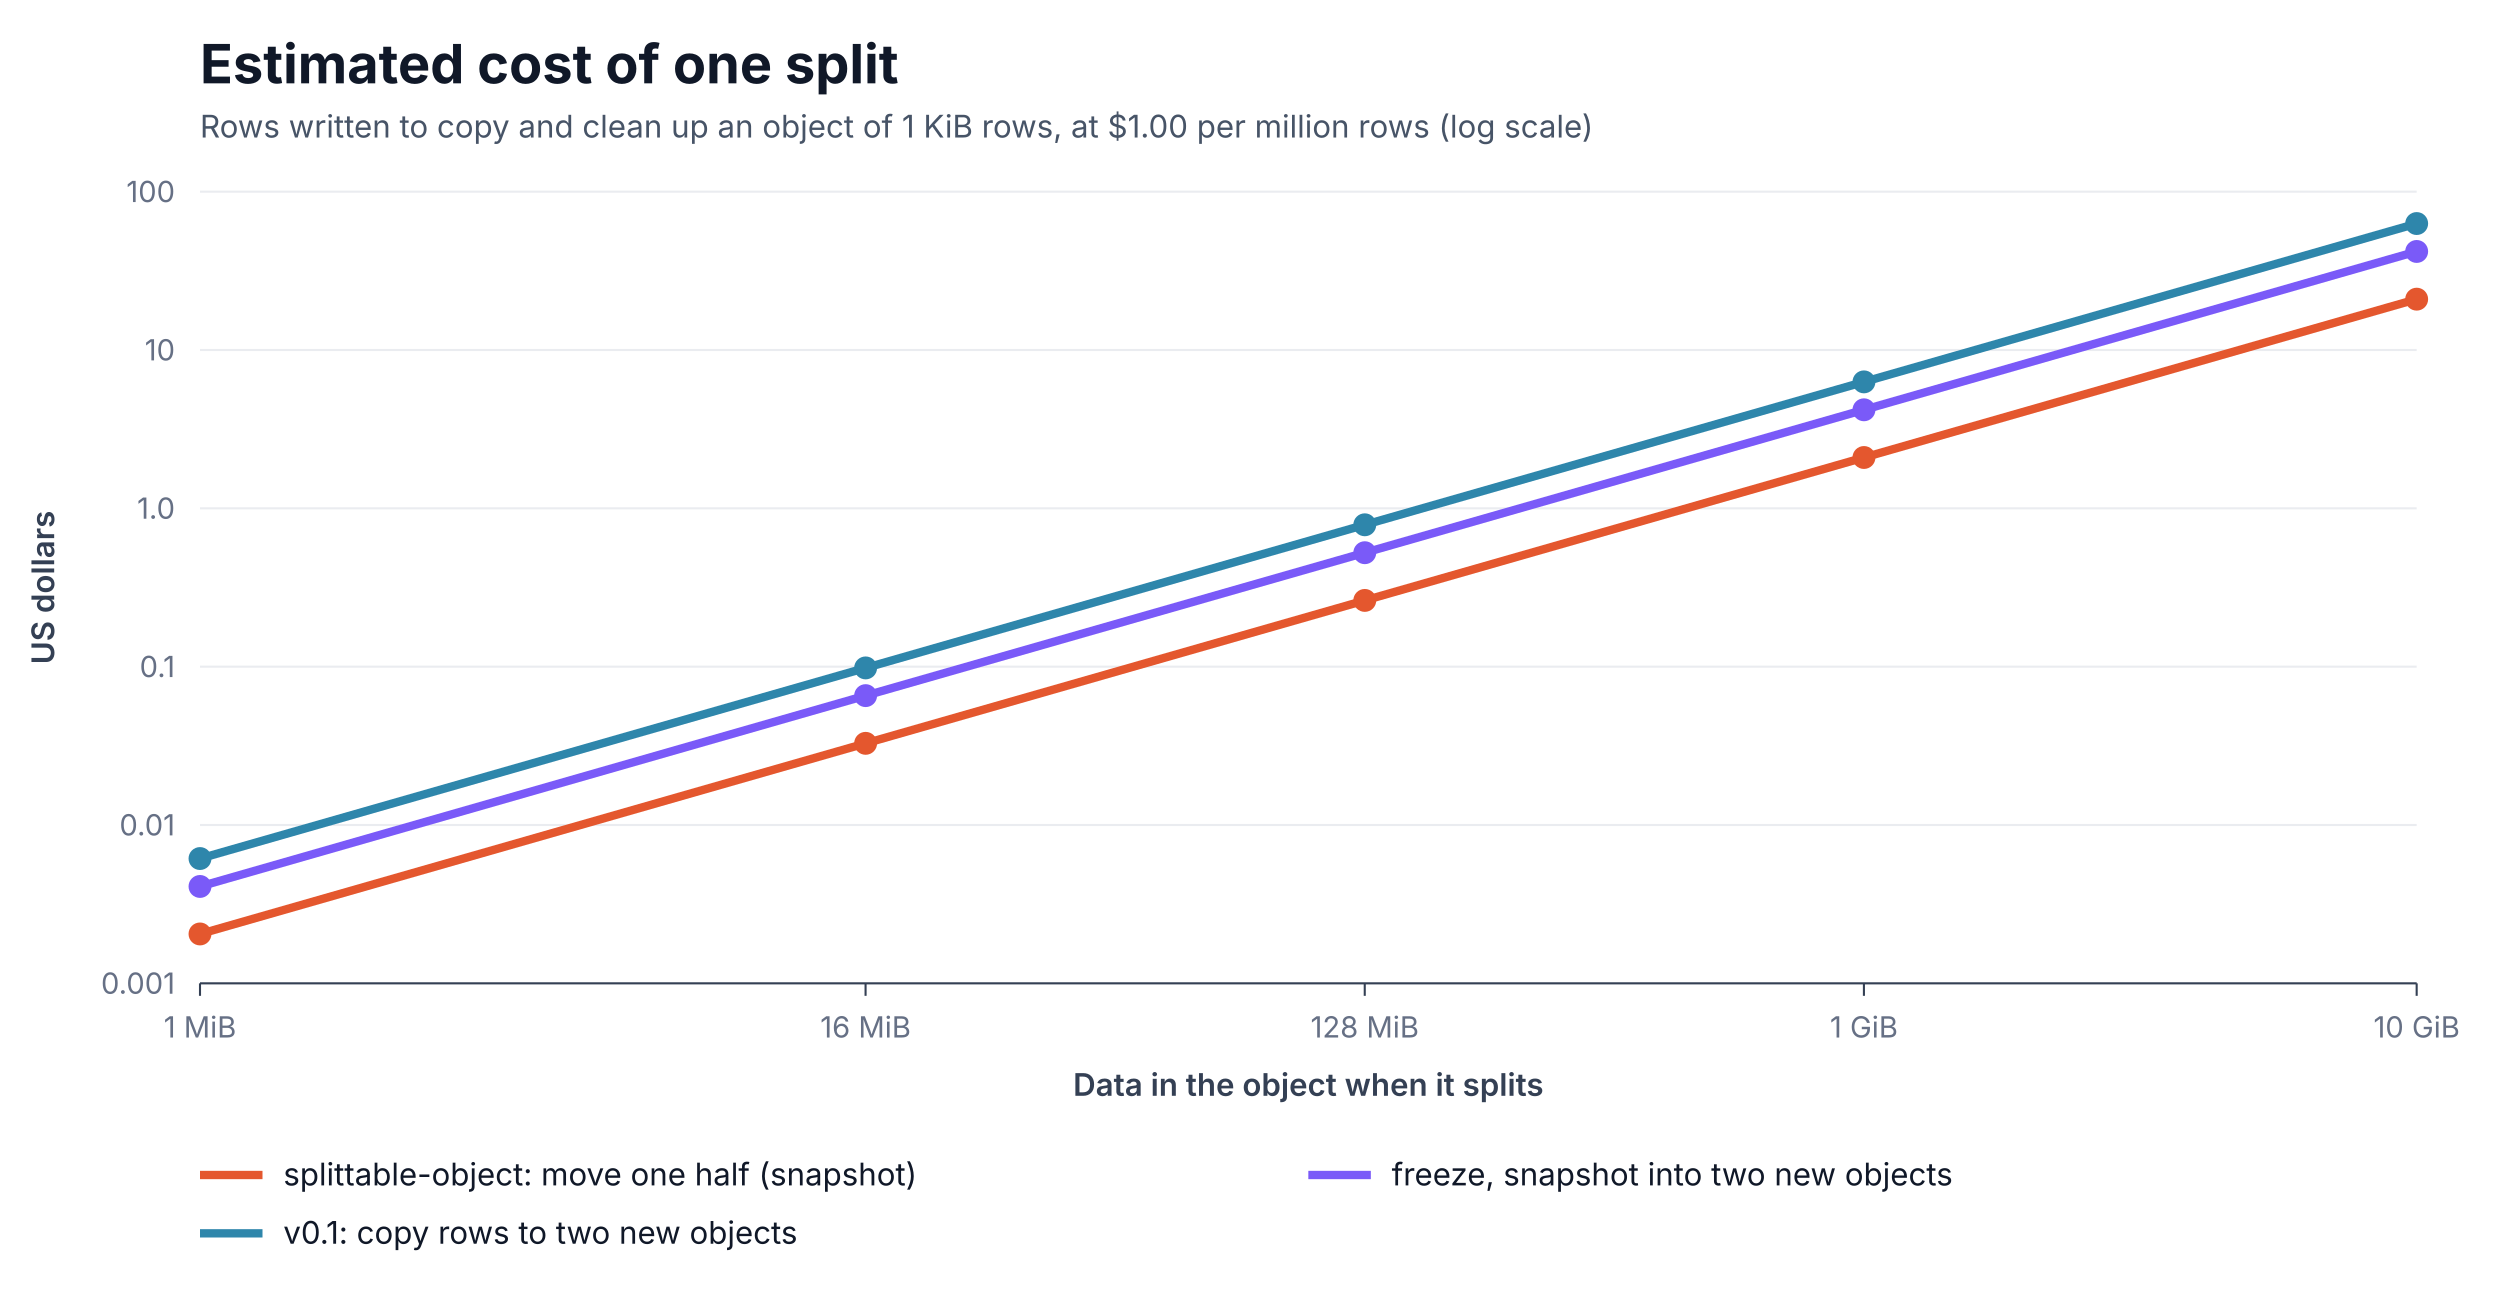
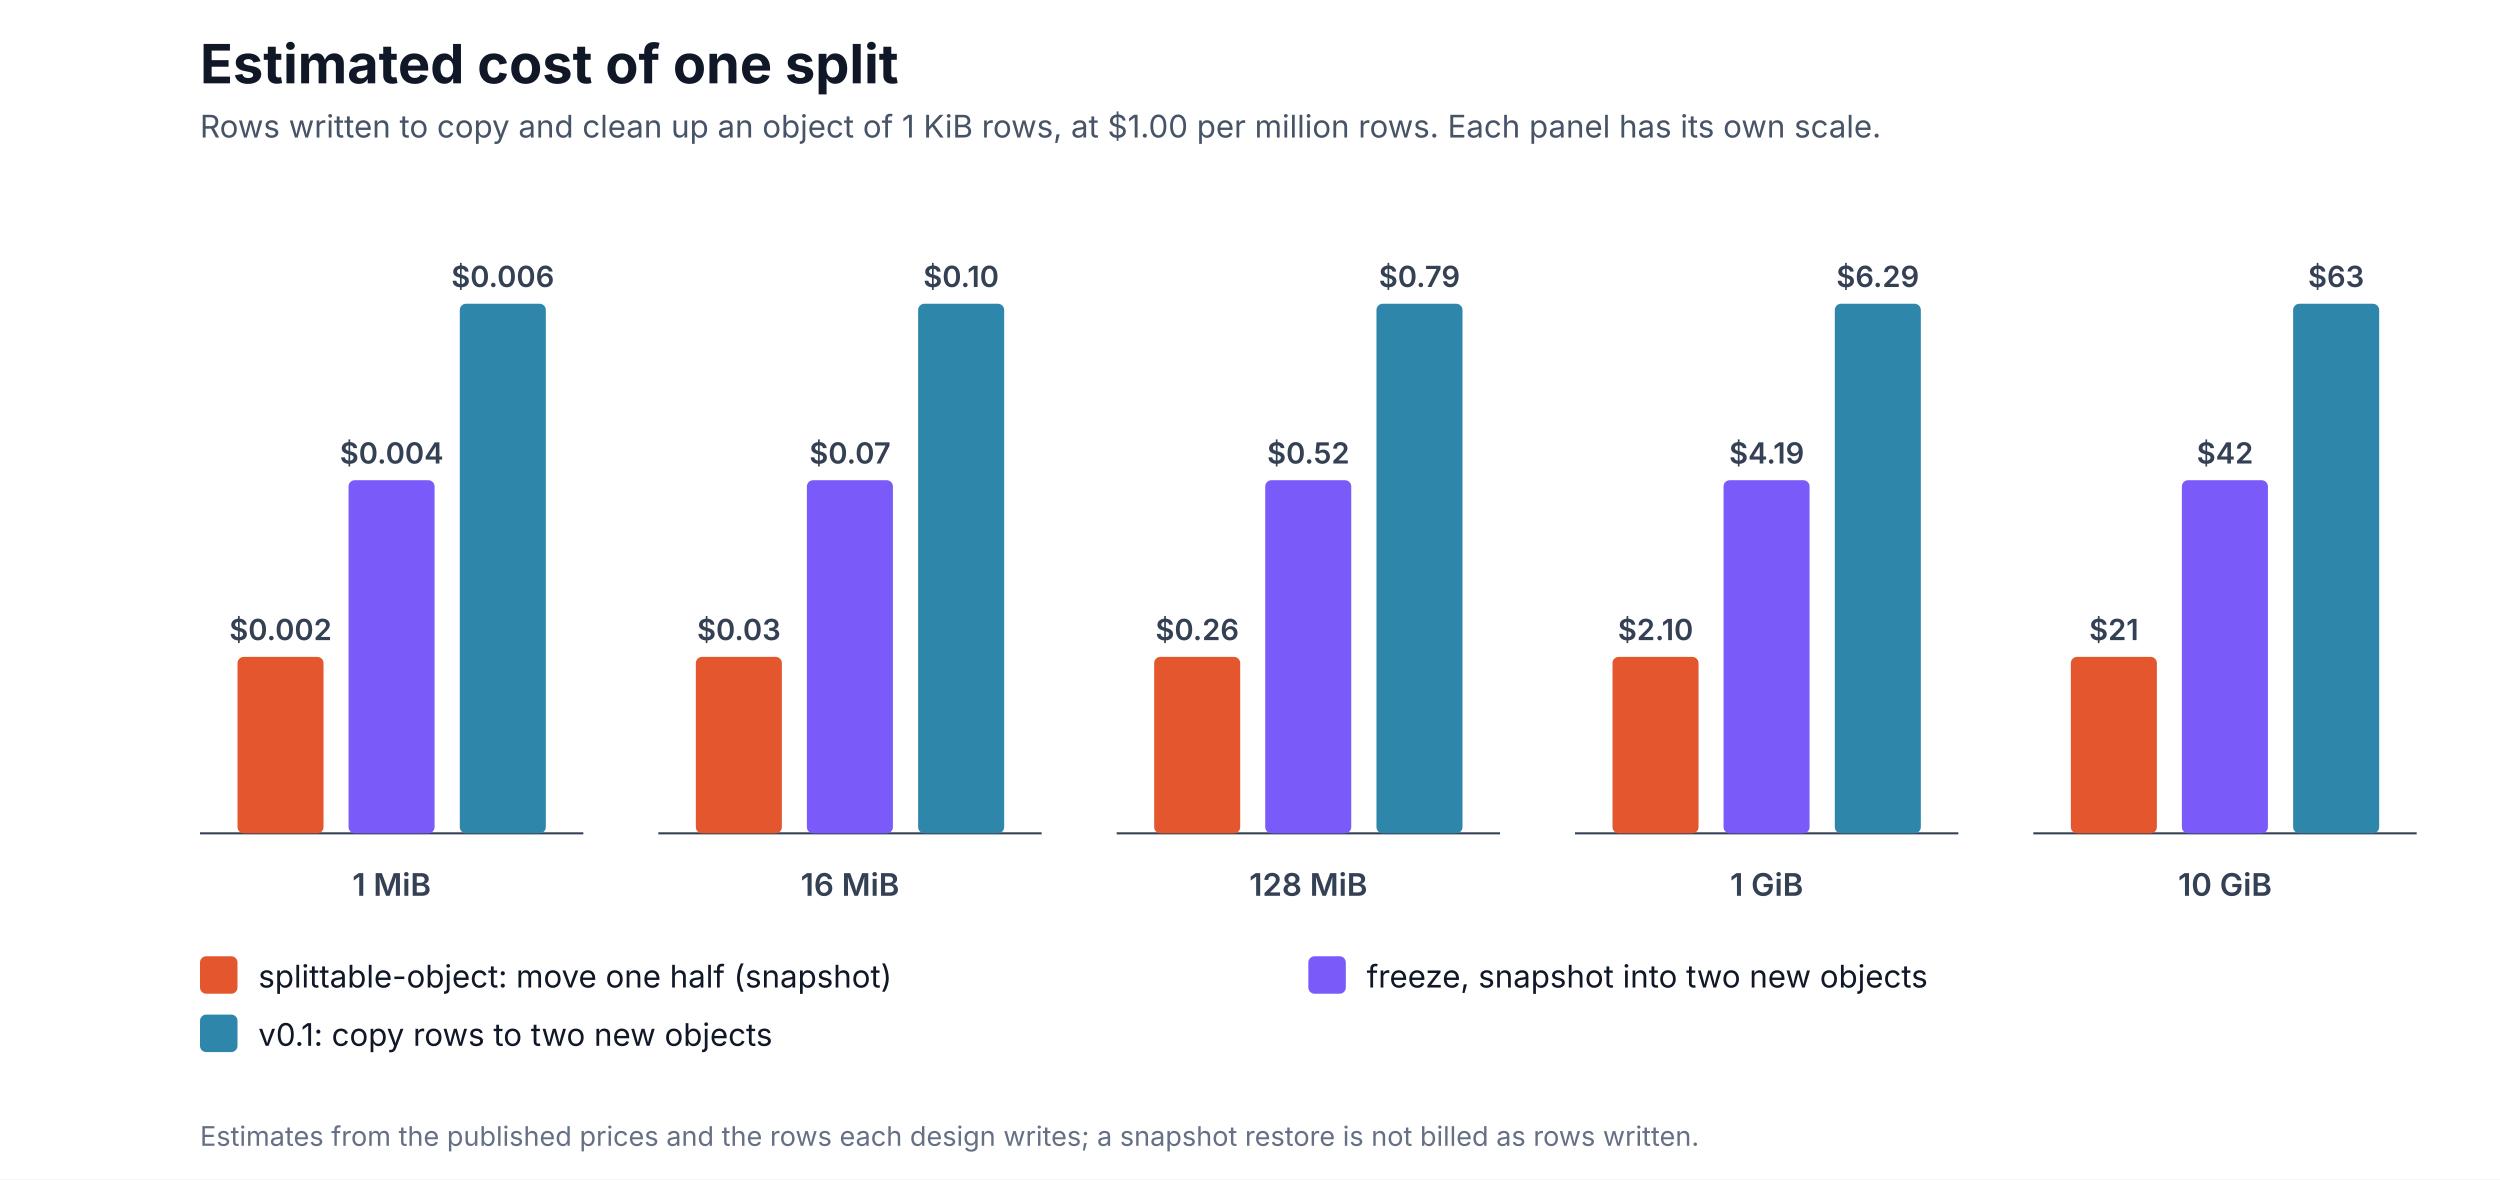
- <svg xmlns="http://www.w3.org/2000/svg" width="1200" height="624" viewBox="0 0 1200 624">
-   <style>text{font-family:Inter,ui-sans-serif,system-ui,-apple-system,sans-serif;fill:#101828}.title{font-size:26px;font-weight:700}.sub{font-size:15px;fill:#475467}.tick{font-size:14px;fill:#667085}.label{font-size:15px;font-weight:600;fill:#344054}.legend{font-size:15px}.grid{stroke:#eaecf0}.axisline{stroke:#344054}</style>
-   <rect width="1200" height="624" fill="#fff" />
+ <svg xmlns="http://www.w3.org/2000/svg" width="1200" height="566" viewBox="0 0 1200 566">
+   <style>text{font-family:Inter,ui-sans-serif,system-ui,-apple-system,sans-serif;fill:#101828}.title{font-size:26px;font-weight:700}.sub{font-size:15px;fill:#475467}.label{font-size:15px;font-weight:600;fill:#344054}.legend{font-size:15px}.value{font-size:14px;font-weight:600;fill:#344054}.na{font-size:13px;fill:#98a2b3}.note{font-size:13px;fill:#667085}.axisline{stroke:#344054}</style>
+   <rect width="1200" height="566" fill="#fff" />
  <text x="96" y="40" class="title">Estimated cost of one split</text>
-   <text x="96" y="66" class="sub">Rows written to copy and clean up an object of 1 KiB rows, at $1.00 per million rows (log scale)</text>
-   <line x1="96" x2="1160" y1="472" y2="472" class="grid" />
-   <text x="84" y="477" text-anchor="end" class="tick">0.001</text>
-   <line x1="96" x2="1160" y1="396" y2="396" class="grid" />
-   <text x="84" y="401" text-anchor="end" class="tick">0.01</text>
-   <line x1="96" x2="1160" y1="320" y2="320" class="grid" />
-   <text x="84" y="325" text-anchor="end" class="tick">0.1</text>
-   <line x1="96" x2="1160" y1="244" y2="244" class="grid" />
-   <text x="84" y="249" text-anchor="end" class="tick">1.0</text>
-   <line x1="96" x2="1160" y1="168" y2="168" class="grid" />
-   <text x="84" y="173" text-anchor="end" class="tick">10</text>
-   <line x1="96" x2="1160" y1="92" y2="92" class="grid" />
-   <text x="84" y="97" text-anchor="end" class="tick">100</text>
-   <line x1="96" x2="1160" y1="472" y2="472" class="axisline" />
-   <line x1="96" x2="96" y1="472" y2="478" class="axisline" />
-   <text x="96" y="498" text-anchor="middle" class="tick">1 MiB</text>
-   <line x1="415.473" x2="415.473" y1="472" y2="478" class="axisline" />
-   <text x="415.473" y="498" text-anchor="middle" class="tick">16 MiB</text>
-   <line x1="655.078" x2="655.078" y1="472" y2="478" class="axisline" />
-   <text x="655.078" y="498" text-anchor="middle" class="tick">128 MiB</text>
-   <line x1="894.683" x2="894.683" y1="472" y2="478" class="axisline" />
-   <text x="894.683" y="498" text-anchor="middle" class="tick">1 GiB</text>
-   <line x1="1160" x2="1160" y1="472" y2="478" class="axisline" />
-   <text x="1160" y="498" text-anchor="middle" class="tick">10 GiB</text>
-   <polyline points="96.0,448.3 415.5,356.8 655.1,288.2 894.7,219.6 1160.0,143.6" fill="none" stroke="#e4572e" stroke-width="4" stroke-linejoin="round" />
-   <circle cx="96.0" cy="448.3" r="5.5" fill="#e4572e" />
-   <circle cx="415.5" cy="356.8" r="5.5" fill="#e4572e" />
-   <circle cx="655.1" cy="288.2" r="5.5" fill="#e4572e" />
-   <circle cx="894.7" cy="219.6" r="5.5" fill="#e4572e" />
-   <circle cx="1160.0" cy="143.6" r="5.5" fill="#e4572e" />
-   <polyline points="96.0,425.5 415.5,333.9 655.1,265.3 894.7,196.7 1160.0,120.7" fill="none" stroke="#7a5af8" stroke-width="4" stroke-linejoin="round" />
-   <circle cx="96.0" cy="425.5" r="5.5" fill="#7a5af8" />
-   <circle cx="415.5" cy="333.9" r="5.5" fill="#7a5af8" />
-   <circle cx="655.1" cy="265.3" r="5.5" fill="#7a5af8" />
-   <circle cx="894.7" cy="196.7" r="5.5" fill="#7a5af8" />
-   <circle cx="1160.0" cy="120.7" r="5.5" fill="#7a5af8" />
-   <polyline points="96.0,412.1 415.5,320.6 655.1,251.9 894.7,183.3 1160.0,107.3" fill="none" stroke="#2e86ab" stroke-width="4" stroke-linejoin="round" />
-   <circle cx="96.0" cy="412.1" r="5.5" fill="#2e86ab" />
-   <circle cx="415.5" cy="320.6" r="5.5" fill="#2e86ab" />
-   <circle cx="655.1" cy="251.9" r="5.5" fill="#2e86ab" />
-   <circle cx="894.7" cy="183.3" r="5.5" fill="#2e86ab" />
-   <circle cx="1160.0" cy="107.3" r="5.5" fill="#2e86ab" />
-   <text x="628" y="526" text-anchor="middle" class="label">Data in the object when it splits</text>
-   <text transform="translate(26,282) rotate(-90)" text-anchor="middle" class="label">US dollars</text>
-   <g transform="translate(96,564)">
-     <line x1="0" x2="30" y1="0" y2="0" stroke="#e4572e" stroke-width="4" />
-     <text x="40" y="5" class="legend">splittable-object: move one half (snapshot)</text>
+   <text x="96" y="66" class="sub">Rows written to copy and clean up an object of 1 KiB rows, at $1.00 per million rows. Each panel has its own scale.</text>
+   <line x1="96" x2="280" y1="400" y2="400" class="axisline" />
+   <rect x="114.0" y="315.3" width="41.3" height="84.7" rx="3" fill="#e4572e" />
+   <text x="134.667" y="307.254" text-anchor="middle" class="value">$0.002</text>
+   <rect x="167.3" y="230.5" width="41.3" height="169.5" rx="3" fill="#7a5af8" />
+   <text x="188" y="222.508" text-anchor="middle" class="value">$0.004</text>
+   <rect x="220.7" y="145.8" width="41.3" height="254.2" rx="3" fill="#2e86ab" />
+   <text x="241.333" y="137.763" text-anchor="middle" class="value">$0.006</text>
+   <text x="188" y="430" text-anchor="middle" class="label">1 MiB</text>
+   <line x1="316" x2="500" y1="400" y2="400" class="axisline" />
+   <rect x="334.0" y="315.3" width="41.3" height="84.7" rx="3" fill="#e4572e" />
+   <text x="354.667" y="307.254" text-anchor="middle" class="value">$0.03</text>
+   <rect x="387.3" y="230.5" width="41.3" height="169.5" rx="3" fill="#7a5af8" />
+   <text x="408" y="222.508" text-anchor="middle" class="value">$0.07</text>
+   <rect x="440.7" y="145.8" width="41.3" height="254.2" rx="3" fill="#2e86ab" />
+   <text x="461.333" y="137.763" text-anchor="middle" class="value">$0.10</text>
+   <text x="408" y="430" text-anchor="middle" class="label">16 MiB</text>
+   <line x1="536" x2="720" y1="400" y2="400" class="axisline" />
+   <rect x="554.0" y="315.3" width="41.3" height="84.7" rx="3" fill="#e4572e" />
+   <text x="574.667" y="307.254" text-anchor="middle" class="value">$0.26</text>
+   <rect x="607.3" y="230.5" width="41.3" height="169.5" rx="3" fill="#7a5af8" />
+   <text x="628" y="222.508" text-anchor="middle" class="value">$0.52</text>
+   <rect x="660.7" y="145.8" width="41.3" height="254.2" rx="3" fill="#2e86ab" />
+   <text x="681.333" y="137.763" text-anchor="middle" class="value">$0.79</text>
+   <text x="628" y="430" text-anchor="middle" class="label">128 MiB</text>
+   <line x1="756" x2="940" y1="400" y2="400" class="axisline" />
+   <rect x="774.0" y="315.3" width="41.3" height="84.7" rx="3" fill="#e4572e" />
+   <text x="794.667" y="307.254" text-anchor="middle" class="value">$2.10</text>
+   <rect x="827.3" y="230.5" width="41.3" height="169.5" rx="3" fill="#7a5af8" />
+   <text x="848" y="222.508" text-anchor="middle" class="value">$4.19</text>
+   <rect x="880.7" y="145.8" width="41.3" height="254.2" rx="3" fill="#2e86ab" />
+   <text x="901.333" y="137.763" text-anchor="middle" class="value">$6.29</text>
+   <text x="848" y="430" text-anchor="middle" class="label">1 GiB</text>
+   <line x1="976" x2="1160" y1="400" y2="400" class="axisline" />
+   <rect x="994.0" y="315.3" width="41.3" height="84.7" rx="3" fill="#e4572e" />
+   <text x="1014.667" y="307.254" text-anchor="middle" class="value">$21</text>
+   <rect x="1047.3" y="230.5" width="41.3" height="169.5" rx="3" fill="#7a5af8" />
+   <text x="1068" y="222.508" text-anchor="middle" class="value">$42</text>
+   <rect x="1100.7" y="145.8" width="41.3" height="254.2" rx="3" fill="#2e86ab" />
+   <text x="1121.333" y="137.763" text-anchor="middle" class="value">$63</text>
+   <text x="1068" y="430" text-anchor="middle" class="label">10 GiB</text>
+   <g transform="translate(96,472)">
+     <rect width="18" height="18" y="-13" rx="3" fill="#e4572e" />
+     <text x="28" y="2" class="legend">splittable-object: move one half (snapshot)</text>
  </g>
-   <g transform="translate(628,564)">
-     <line x1="0" x2="30" y1="0" y2="0" stroke="#7a5af8" stroke-width="4" />
-     <text x="40" y="5" class="legend">freeze, snapshot into two new objects</text>
+   <g transform="translate(628,472)">
+     <rect width="18" height="18" y="-13" rx="3" fill="#7a5af8" />
+     <text x="28" y="2" class="legend">freeze, snapshot into two new objects</text>
  </g>
-   <g transform="translate(96,592)">
-     <line x1="0" x2="30" y1="0" y2="0" stroke="#2e86ab" stroke-width="4" />
-     <text x="40" y="5" class="legend">v0.1: copy rows to two new objects</text>
+   <g transform="translate(96,500)">
+     <rect width="18" height="18" y="-13" rx="3" fill="#2e86ab" />
+     <text x="28" y="2" class="legend">v0.1: copy rows to two new objects</text>
  </g>
+   <text x="96" y="550" class="note">Estimates from the published prices and the rows each design writes; a snapshot restore is not billed as rows written.</text>
</svg>
